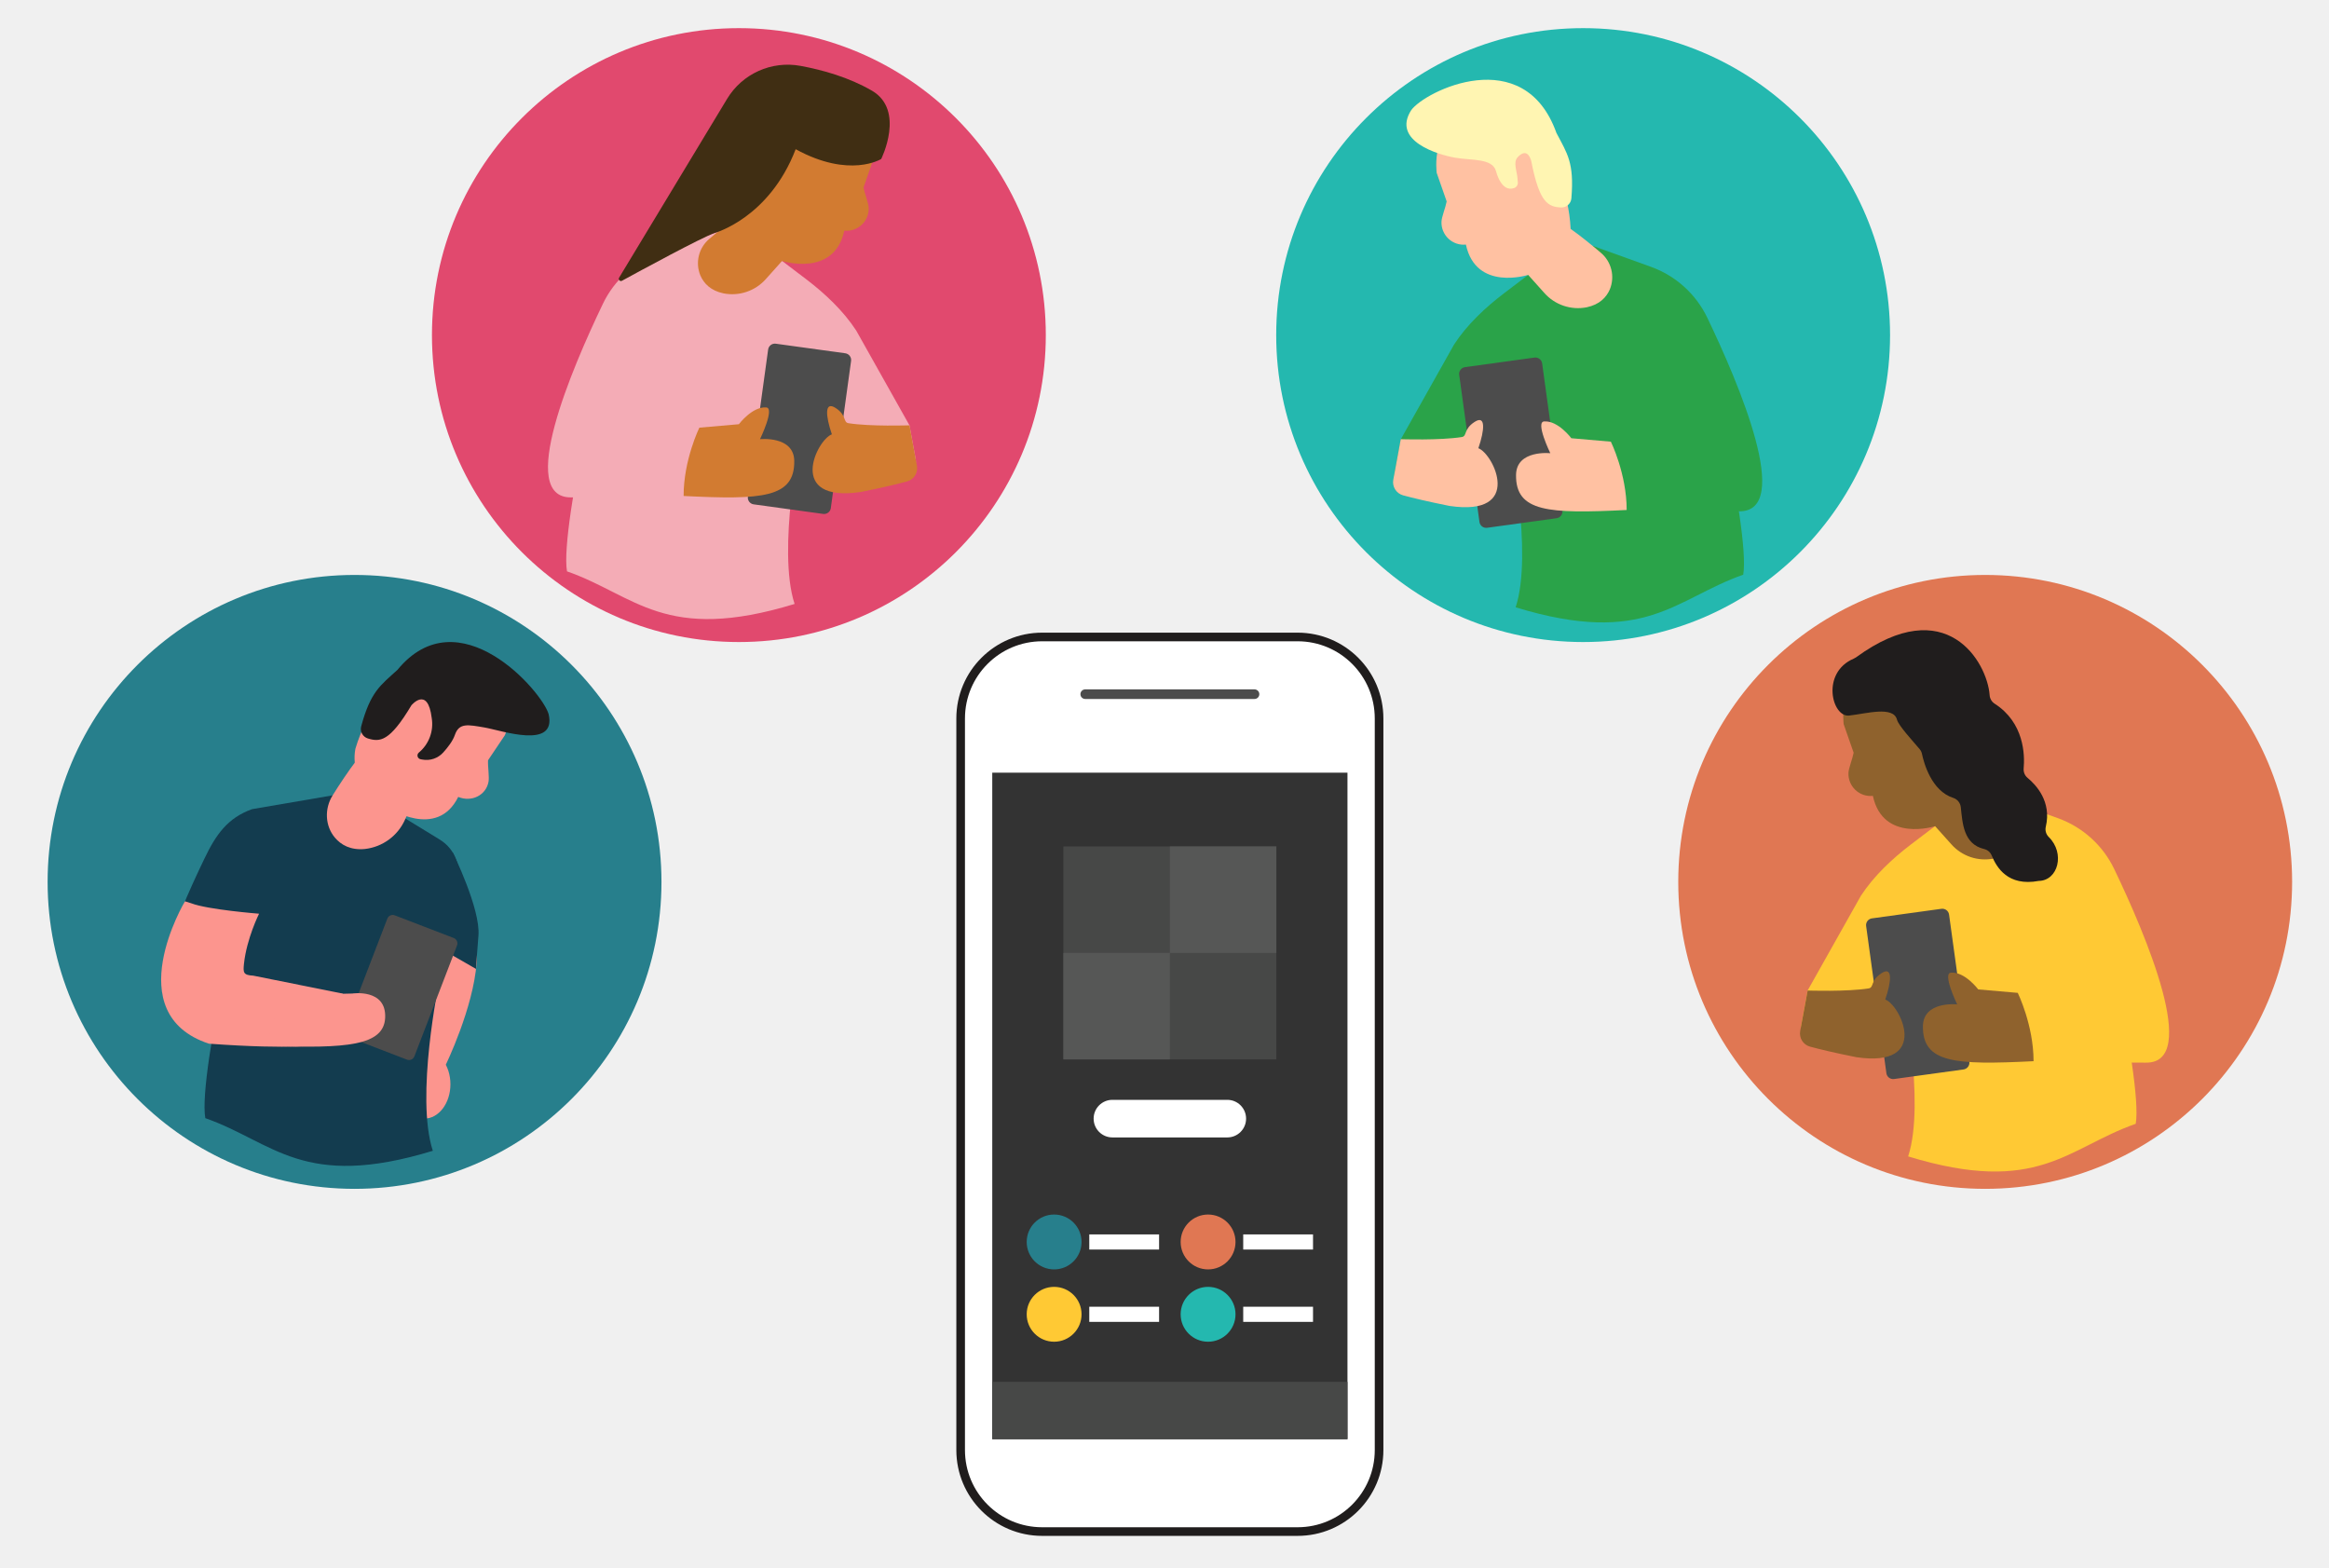
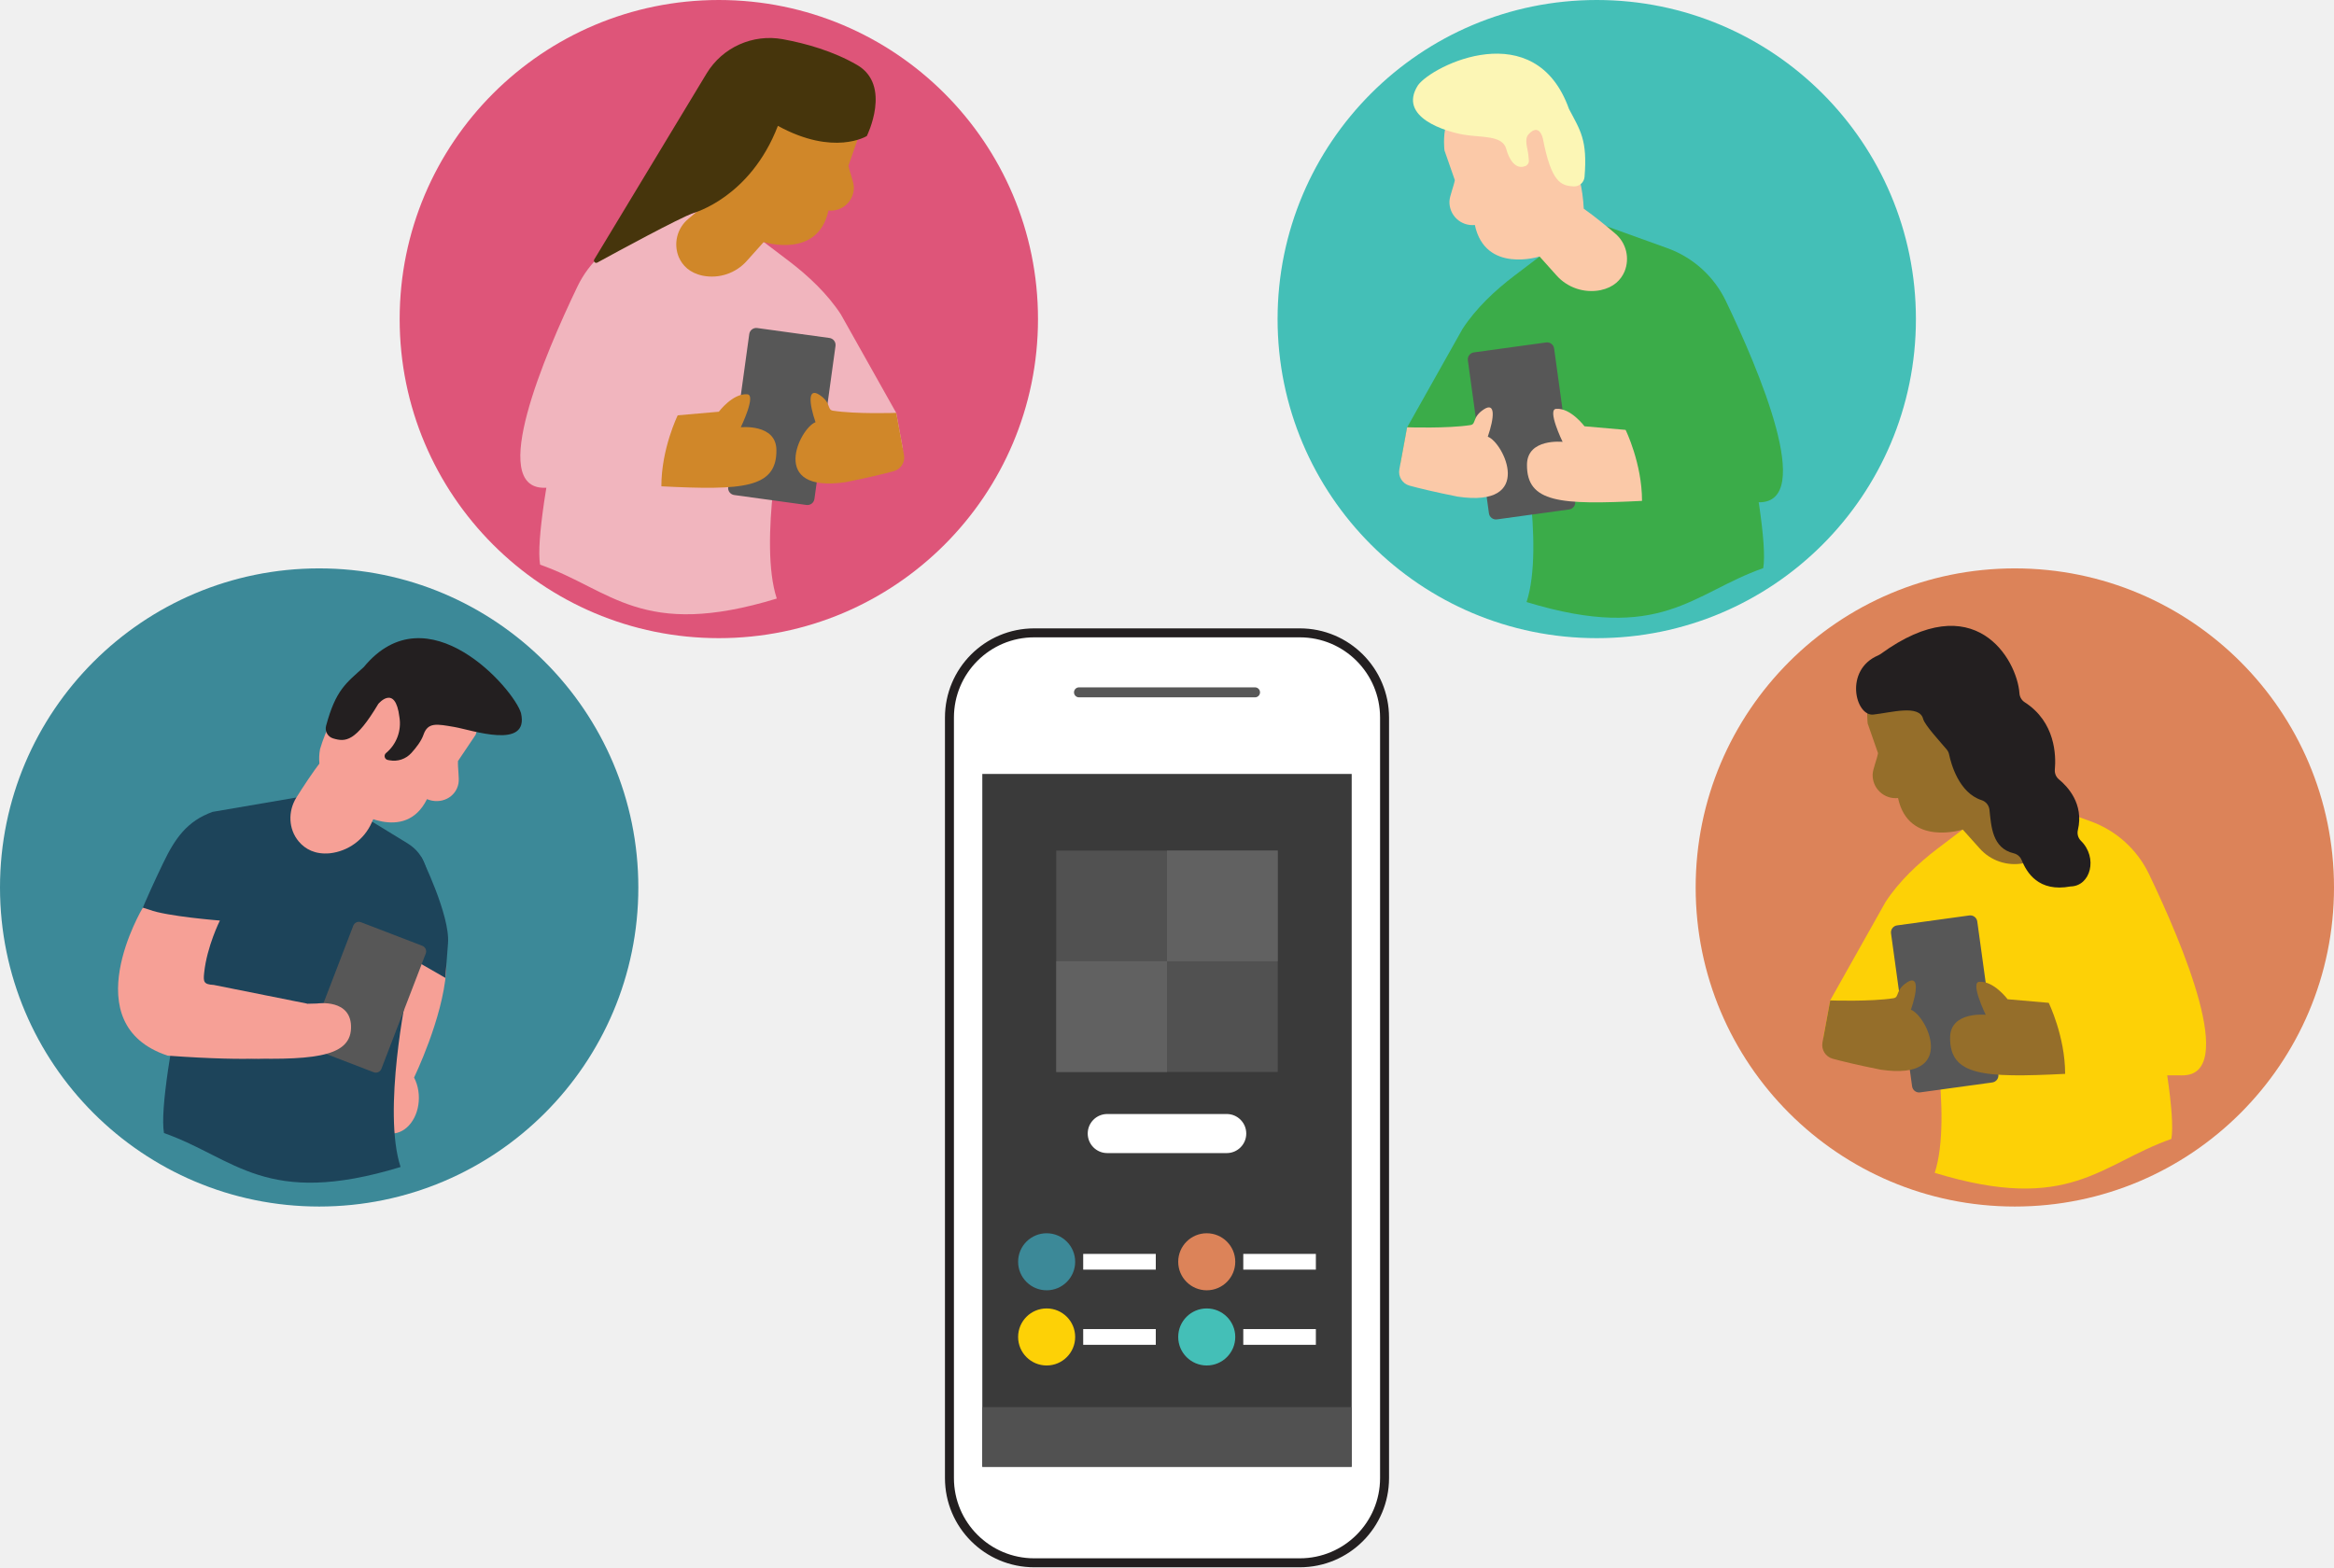
- <svg xmlns="http://www.w3.org/2000/svg" width="1350" height="908.49" viewBox="0 0 1350 908.49">
+ <svg xmlns="http://www.w3.org/2000/svg" id="Layer_1" data-name="Layer 1" width="1301.02" height="873.89" viewBox="0 0 1301.02 873.89">
  <defs>
-     <style>.cls-1{fill:#277f8c;}.cls-2{fill:#e07753;}.cls-3{fill:#e1496e;}.cls-4{fill:#24b8af;}.cls-5{fill:#fc958e;}.cls-6{fill:#133c4f;}.cls-7{fill:#4c4c4c;}.cls-8{fill:#201d1d;}.cls-9{fill:#ffc934;}.cls-10{fill:#8f622d;}.cls-11{fill:#f4acb6;}.cls-12{fill:#d27b31;}.cls-13{fill:#402e13;}.cls-14{fill:#2aa349;}.cls-15{fill:#ffc1a2;}.cls-16{fill:#fff5b2;}.cls-17,.cls-20{fill:#fff;}.cls-17{stroke:#201d1d;stroke-miterlimit:10;stroke-width:5px;}.cls-18{fill:#333;}.cls-19{fill:#474847;}.cls-21{fill:#565756;}</style>
+     <style>.cls-1{fill:#3c8998;}.cls-2{fill:#dc8359;}.cls-3{fill:#de5579;}.cls-4{fill:#44bfb7;}.cls-5{fill:#f6a096;}.cls-6{fill:#1d445a;}.cls-7{fill:#575757;}.cls-8{fill:#231f20;}.cls-9{fill:#fdd106;}.cls-10{fill:#956e2a;}.cls-11{fill:#f1b5be;}.cls-12{fill:#d08729;}.cls-13{fill:#46350c;}.cls-14{fill:#3bac49;}.cls-15{fill:none;stroke:#000;}.cls-15,.cls-18{stroke-miterlimit:10;}.cls-16{fill:#fbc9a8;}.cls-17{fill:#fcf6b5;}.cls-18,.cls-21{fill:#fff;}.cls-18{stroke:#231f20;stroke-width:5px;}.cls-19{fill:#3a3a3a;}.cls-20{fill:#515151;}.cls-22{fill:#616161;}</style>
  </defs>
-   <g id="backgrounds">
-     <circle class="cls-1" cx="205.51" cy="511.15" r="177.91" />
-     <circle class="cls-2" cx="1150.71" cy="511.15" r="177.91" />
-     <circle class="cls-3" cx="428.29" cy="194.22" r="177.91" />
-     <circle class="cls-4" cx="917.66" cy="194.22" r="177.91" />
-   </g>
-   <g id="Guy">
-     <g id="Layer_16" data-name="Layer 16">
-       <ellipse class="cls-5" cx="245.95" cy="628.44" rx="15.14" ry="19.91" />
-       <path class="cls-5" d="M254.41,540.2s23.89-10.15,21.88,17.65c-1.91,26.46-17.89,59.27-17.89,59.27H241.27Z" />
-       <path class="cls-6" d="M262.49,494.19s16.09,32.52,14.84,48.08c-1.79,22.28-1.4,19.32-1.4,19.32L248.79,546l5.73-41.61Z" />
-     </g>
-     <g id="Torsos">
-       <path class="cls-6" d="M189.3,608.53s-30.43-21-79.49-21c-31.69.37-9.51-52,8.72-89.94,6.59-13.73,13.25-23.44,27.57-28.6l46.71-8,37.74,11.14" />
-       <path class="cls-6" d="M145.48,494.19S114.52,622,119,648.08C158.62,662,175.53,690,250.89,667c-10.27-31.33,3.63-97.65,3.63-97.65" />
-       <path class="cls-6" d="M231.22,472.13l23.5,14.38c20.15,12.35,7.45,41,7.45,41l-8.23,30.87-78.61,6.54" />
-     </g>
-     <g id="Layer_7" data-name="Layer 7">
-       <path class="cls-5" d="M199.6,576.08l-52.83-10.59c-5.76-.3-5.88-1.79-5.36-6.83,1.55-14.72,8.76-29.07,8.76-29.07s-29.85-2.35-39.33-6.05l-3.63-1.14s-38.89,65.05,13.86,82.52c49.48,3.61,64.94.61,64.94.61" />
-     </g>
-     <g id="Layer_14" data-name="Layer 14">
-       <path class="cls-6" d="M198.59,576s6.66-8.73,11.63-6.9,2.19,10.51,2.19,10.51l-14.57,4.71Z" />
-     </g>
-     <g id="Phone">
-       <rect class="cls-7" x="210.74" y="534.59" width="43.28" height="75.53" rx="3.33" transform="translate(220.85 -45.27) rotate(21.03)" />
-     </g>
-     <g id="Hands">
-       <path class="cls-5" d="M204.26,575.85s19.74-3,19,14c-.71,16.18-22.1,18-67.58,16.29,0-15.86,11.7-29.39,11.7-29.39Z" />
-     </g>
-     <g id="Layer_2" data-name="Layer 2">
-       <path class="cls-5" d="M206,434c13.33-44.83,50.73-52.2,74.2-43.75s12.48,35.84,12.48,35.84l-9.79,14.56c-.18,3.88.8,9.58.28,12.44-1.43,7.88-9.8,12-17.56,8.81h0C253.21,487,224.73,468,224.73,468S201.92,455.86,206,434Z" />
-       <path class="cls-5" d="M241.27,460.81,234.79,475a29,29,0,0,1-23.3,17.08c-8.35.78-13.81-2.38-17.36-6.58-5.78-6.83-6.11-16.86-1.32-24.5,3.75-6,9-14,14-20.52" />
-     </g>
-     <g id="Layer_3" data-name="Layer 3">
-       <path class="cls-8" d="M243.77,440.05l.95.18a13.08,13.08,0,0,0,12.18-4.07c2.67-2.94,5.56-6.68,6.75-10.15,2.46-7.17,7.52-6,17.2-4.35s41.88,13,37.17-7.72c-3.74-13.17-52.12-68.85-87.66-25.66-9.88,9-15.58,12.6-21,32.74a5.77,5.77,0,0,0,3.89,7c7,2.11,12.55,2,25.23-19.23,0,0,9.47-11.42,11.77,7.39a21.5,21.5,0,0,1-7.52,20.06A2.2,2.2,0,0,0,243.77,440.05Z" />
-     </g>
-   </g>
-   <g id="Girl">
-     <path class="cls-9" d="M1211.46,497.47s31,127.85,26.51,153.89c-39.66,13.88-56.56,41.92-131.92,18.9,10.27-31.33-3.64-97.65-3.64-97.65" />
-     <path class="cls-9" d="M1158.94,462l33.93,12.22a57.93,57.93,0,0,1,32.62,29.46c18.24,38,50.07,112.61,18.39,112.23-49.07,0-81-.64-81-.64l-109.33-9.7a10.39,10.39,0,0,1-9.3-12.23l3.54-19.25,30.86-54.87c7.49-11.49,18.12-21.47,29-29.76l13.93-10.58Z" />
-     <rect class="cls-7" x="1087.3" y="529.18" width="48.53" height="93.99" rx="3.94" transform="translate(2291.38 995.24) rotate(172.16)" />
-     <path class="cls-10" d="M1169.59,575.47l-22.91-2s-7.68-10.26-15.67-9.72c-5.46,0,3.47,18.4,3.47,18.4s-19.69-2.11-19.86,12.63c-.24,21.39,18.65,22.58,64.13,20.29C1178.75,594.12,1169.59,575.47,1169.59,575.47Z" />
-     <path class="cls-10" d="M1090.57,564.09c6.61-4.31,5.84,4.66,2.21,15.24,8.79,3.17,26.57,39.83-16.76,33.42-12.9-2.56-21.54-4.68-26.85-6.12a7.9,7.9,0,0,1-5.7-9l4.33-23.51s22.58.78,35.34-1.23C1086.44,572.32,1084,568.4,1090.57,564.09Z" />
-     <path class="cls-10" d="M1169,487.34c-2,4.54-5.91,8.72-13.35,10.28a26,26,0,0,1-24.65-8.37l-9.31-10.39s-30.24,9.7-36.08-17.57h0a12.83,12.83,0,0,1-14.15-13.37c.15-2.84,2.29-7.93,3-11.63l-5.77-16.54s-4-29,19.28-30.17,56,16.54,58.35,62.62c6,4.22,12.68,9.7,17.48,13.81A18.51,18.51,0,0,1,1169,487.34Z" />
-     <path class="cls-8" d="M1153.28,402.81c-1.37-18.79-24.91-60.11-77.44-21.8a7.3,7.3,0,0,1-1.31.73c-19.17,8.15-12.65,34.1-2.68,33s25.64-5.74,27.75,2.41c.91,3.51,9.48,12.68,13.13,17.06a6.29,6.29,0,0,1,1.35,2.81c1.05,5,5.39,21.34,18.08,25.43a6.38,6.38,0,0,1,4.41,5.38c1,9.18,1.47,21.45,13.6,24.29a6.29,6.29,0,0,1,4.35,3.8c2.8,6.82,9.33,18,27.22,14.66,11.22-.15,15.46-16.07,5.74-25.53a6.34,6.34,0,0,1-1.61-6c3.4-14.48-5.71-24.17-10.55-28.15a6.37,6.37,0,0,1-2.31-5.49c.7-7.71.41-26.51-16.83-37.56A6.4,6.4,0,0,1,1153.28,402.81Z" />
-   </g>
-   <g id="Layer_11" data-name="Layer 11">
-     <path class="cls-11" d="M416,134.38,382.1,146.6a58,58,0,0,0-32.62,29.46c-18.24,38-50.07,112.61-18.39,112.23,49.07,0,81-.63,81-.63L521.41,278a10.39,10.39,0,0,0,9.3-12.23l-3.54-19.25L496.31,191.6c-7.49-11.49-18.12-21.47-29-29.76l-13.94-10.58Z" />
-     <path class="cls-11" d="M355.18,177.27s-31,127.85-26.52,153.89c39.66,13.88,56.56,41.92,131.93,18.89-10.27-31.32,3.63-97.64,3.63-97.64" />
-     <rect class="cls-7" x="439.13" y="201.58" width="48.53" height="93.99" rx="3.94" transform="translate(38.26 -60.92) rotate(7.84)" />
-     <path class="cls-12" d="M405.38,247.88l22.91-2S436,235.61,444,236.15c5.46,0-3.47,18.4-3.47,18.4s19.69-2.11,19.86,12.63c.25,21.39-18.65,22.58-64.13,20.29C396.22,266.53,405.38,247.88,405.38,247.88Z" />
-     <path class="cls-12" d="M484.4,236.49c-6.61-4.31-5.84,4.66-2.21,15.24-8.79,3.17-26.57,39.83,16.77,33.42,12.89-2.56,21.53-4.68,26.84-6.12a7.9,7.9,0,0,0,5.7-9l-4.33-23.51s-22.58.78-35.34-1.23C488.53,244.72,491,240.8,484.4,236.49Z" />
-     <path class="cls-12" d="M406,159.74c2,4.54,5.9,8.72,13.34,10.29A26.07,26.07,0,0,0,444,161.66l9.31-10.4s30.24,9.7,36.08-17.57h0a12.83,12.83,0,0,0,14.15-13.37c-.15-2.84-2.29-7.93-3-11.63l5.77-16.54s4.06-29-19.28-30.17-56,16.54-58.35,62.62c-6,4.22-12.68,9.7-17.48,13.81A18.49,18.49,0,0,0,406,159.74Z" />
-     <path class="cls-13" d="M461.21,86.48c-15.39,40.06-47.09,48.59-47.09,48.59-8.22,3-41.82,21.22-53.59,27.66a1.26,1.26,0,0,1-1.68-1.76L398.69,95l22.77-37.7A41,41,0,0,1,464,38.18c12.87,2.36,28.06,6.63,41.38,14.36,19.52,11.32,5.41,39.61,5.41,39.61S492.51,103.62,461.21,86.48Z" />
-   </g>
-   <g id="Guy_2" data-name="Guy 2">
-     <path class="cls-14" d="M983.94,179.21s31,127.85,26.52,153.89C970.8,347,953.9,375,878.54,352c10.26-31.32-3.64-97.65-3.64-97.65" />
-     <path class="cls-14" d="M923.09,142.46,957,154.67a58,58,0,0,1,32.62,29.46c18.24,38,50.07,112.61,18.39,112.24-49.07,0-81-.64-81-.64L817.71,286a10.39,10.39,0,0,1-9.3-12.23L812,254.55l30.86-54.88c7.49-11.49,18.12-21.47,29.05-29.76l13.93-10.58Z" />
-     <rect class="cls-7" x="851.46" y="209.65" width="48.53" height="93.99" rx="3.94" transform="translate(1778.28 391.37) rotate(172.16)" />
-     <path class="cls-15" d="M933.74,256l-22.91-2s-7.68-10.27-15.67-9.73c-5.46,0,3.47,18.41,3.47,18.41s-19.69-2.12-19.86,12.62c-.24,21.39,18.65,22.58,64.13,20.29C942.9,274.6,933.74,256,933.74,256Z" />
-     <path class="cls-15" d="M854.72,244.56c6.61-4.3,5.84,4.66,2.21,15.24,8.79,3.18,26.57,39.83-16.76,33.43-12.9-2.57-21.54-4.69-26.85-6.13a7.9,7.9,0,0,1-5.7-9.05l4.33-23.5s22.58.78,35.34-1.23C850.59,252.8,848.11,248.87,854.72,244.56Z" />
-     <path class="cls-15" d="M933.1,167.82c-2,4.54-5.9,8.71-13.35,10.28a26.07,26.07,0,0,1-24.65-8.37l-9.31-10.4s-30.24,9.7-36.08-17.57h0a12.83,12.83,0,0,1-14.15-13.36c.15-2.84,2.29-7.94,3-11.64l-5.77-16.54s-4-29,19.28-30.17,56,16.54,58.35,62.62c6,4.22,12.68,9.71,17.48,13.81A18.52,18.52,0,0,1,933.1,167.82Z" />
-     <path class="cls-16" d="M877.86,108.92a3.14,3.14,0,0,0,1.95-3.21l-.23-2.69c-.34-3.93-2.57-9,.12-11.89,6.11-6.56,7.94,2.48,7.94,2.48,4.72,24.28,9.92,26.26,17.21,26.63a5.76,5.76,0,0,0,6-5.27c1.73-20.76-2.42-26-8.66-37.89C883.42,24.4,826,52.74,818,63.86c-11.46,17.94,15.73,25.83,25.4,27.53s21.6.17,23.76,7.8C867.18,99.19,870.11,111.93,877.86,108.92Z" />
-   </g>
-   <g id="Layer_12" data-name="Layer 12">
-     <rect class="cls-17" x="556.84" y="369.19" width="242.54" height="518.51" rx="47.24" />
-     <rect class="cls-7" x="626.27" y="399.57" width="103.69" height="5.56" rx="2.78" />
-     <rect class="cls-18" x="575.16" y="447.85" width="205.9" height="386.3" />
-     <circle class="cls-1" cx="611.02" cy="719.85" r="15.9" />
-     <circle class="cls-9" cx="611.02" cy="761.77" r="15.9" />
-     <rect class="cls-19" x="616.39" y="490.59" width="123.44" height="123.44" />
-     <rect class="cls-20" x="633.92" y="637.47" width="88.37" height="21.79" rx="10.89" />
-     <rect class="cls-20" x="631.4" y="715.47" width="40.46" height="8.77" />
-     <rect class="cls-20" x="631.4" y="757.39" width="40.46" height="8.77" />
-     <circle class="cls-2" cx="700.26" cy="719.85" r="15.9" />
-     <circle class="cls-4" cx="700.26" cy="761.77" r="15.9" />
-     <rect class="cls-20" x="720.63" y="715.47" width="40.46" height="8.77" />
-     <rect class="cls-20" x="720.63" y="757.39" width="40.46" height="8.77" />
-     <rect class="cls-21" x="678.11" y="490.59" width="61.72" height="61.72" />
-     <rect class="cls-21" x="616.39" y="552.31" width="61.72" height="61.72" />
-     <rect class="cls-19" x="575.16" y="800.93" width="205.9" height="33.22" />
-   </g>
+   <circle class="cls-1" cx="177.91" cy="494.83" r="177.91" />
+   <circle class="cls-2" cx="1123.11" cy="494.83" r="177.91" />
+   <circle class="cls-3" cx="400.69" cy="177.91" r="177.91" />
+   <circle class="cls-4" cx="890.06" cy="177.91" r="177.91" />
+   <ellipse class="cls-5" cx="218.35" cy="612.13" rx="15.14" ry="19.91" />
+   <path class="cls-5" d="M254.41,540.2s23.89-10.15,21.88,17.65c-1.91,26.46-17.89,59.27-17.89,59.27H241.27Z" transform="translate(-27.6 -16.31)" />
+   <path class="cls-6" d="M262.49,494.19s16.09,32.52,14.84,48.08c-1.79,22.28-1.4,19.32-1.4,19.32L248.79,546l5.73-41.61Z" transform="translate(-27.6 -16.31)" />
+   <path class="cls-6" d="M189.3,608.53s-30.43-21-79.49-21c-31.69.37-9.51-52,8.72-89.94,6.59-13.73,13.25-23.44,27.57-28.6l46.71-8,37.74,11.14" transform="translate(-27.6 -16.31)" />
+   <path class="cls-6" d="M145.48,494.19S114.52,622,119,648.08C158.62,662,175.53,690,250.89,667c-10.27-31.33,3.63-97.65,3.63-97.65" transform="translate(-27.6 -16.31)" />
+   <path class="cls-6" d="M231.22,472.13l23.5,14.38c20.15,12.35,7.45,41,7.45,41l-8.23,30.87-78.61,6.54" transform="translate(-27.6 -16.31)" />
+   <path class="cls-5" d="M199.6,576.08l-52.83-10.59c-5.76-.3-5.88-1.79-5.36-6.83,1.55-14.72,8.76-29.07,8.76-29.07s-29.85-2.35-39.33-6.05l-3.63-1.14s-38.89,65.05,13.86,82.52c49.48,3.61,64.94.61,64.94.61" transform="translate(-27.6 -16.31)" />
+   <path class="cls-6" d="M198.59,576s6.66-8.73,11.63-6.9,2.19,10.51,2.19,10.51l-14.57,4.71Z" transform="translate(-27.6 -16.31)" />
+   <rect class="cls-7" x="210.74" y="534.59" width="43.28" height="75.53" rx="3.33" transform="translate(193.26 -61.58) rotate(21.03)" />
+   <path class="cls-5" d="M204.26,575.85s19.74-3,19,14c-.71,16.18-22.1,18-67.58,16.29,0-15.86,11.7-29.39,11.7-29.39Z" transform="translate(-27.6 -16.31)" />
+   <path class="cls-5" d="M206,434c13.33-44.83,50.73-52.2,74.2-43.75s12.48,35.84,12.48,35.84l-9.79,14.56c-.18,3.88.8,9.58.28,12.44-1.43,7.88-9.8,12-17.56,8.81h0C253.21,487,224.73,468,224.73,468S201.92,455.86,206,434Z" transform="translate(-27.6 -16.31)" />
+   <path class="cls-5" d="M241.27,460.81,234.79,475a29,29,0,0,1-23.3,17.08c-8.35.78-13.81-2.38-17.36-6.58-5.78-6.83-6.11-16.86-1.32-24.5,3.75-6,9-14,14-20.52" transform="translate(-27.6 -16.31)" />
+   <path class="cls-8" d="M243.77,440.05l.95.18a13.08,13.08,0,0,0,12.18-4.07c2.67-2.94,5.56-6.68,6.75-10.15,2.46-7.17,7.52-6,17.2-4.35s41.88,13,37.17-7.72c-3.74-13.17-52.12-68.85-87.66-25.66-9.88,9-15.58,12.6-21,32.74a5.77,5.77,0,0,0,3.89,7c7,2.11,12.55,2,25.23-19.23,0,0,9.47-11.42,11.77,7.39a21.5,21.5,0,0,1-7.52,20.06A2.2,2.2,0,0,0,243.77,440.05Z" transform="translate(-27.6 -16.31)" />
+   <path class="cls-9" d="M1211.46,497.47s31,127.85,26.51,153.89c-39.66,13.88-56.56,41.92-131.92,18.9,10.27-31.33-3.64-97.65-3.64-97.65" transform="translate(-27.6 -16.31)" />
+   <path class="cls-9" d="M1158.94,462l33.93,12.22a57.93,57.93,0,0,1,32.62,29.46c18.24,38,50.07,112.61,18.39,112.23-49.07,0-81-.64-81-.64l-109.33-9.7a10.39,10.39,0,0,1-9.3-12.23l3.54-19.25,30.86-54.87c7.49-11.49,18.12-21.47,29-29.76l13.93-10.58Z" transform="translate(-27.6 -16.31)" />
+   <rect class="cls-7" x="1087.3" y="529.18" width="48.53" height="93.99" rx="3.94" transform="translate(2263.78 978.93) rotate(172.16)" />
+   <path class="cls-10" d="M1169.59,575.47l-22.91-2s-7.68-10.26-15.67-9.72c-5.46,0,3.47,18.4,3.47,18.4s-19.69-2.11-19.86,12.63c-.24,21.39,18.65,22.58,64.13,20.29C1178.75,594.12,1169.59,575.47,1169.59,575.47Z" transform="translate(-27.6 -16.31)" />
+   <path class="cls-10" d="M1090.57,564.09c6.61-4.31,5.84,4.66,2.21,15.24,8.79,3.17,26.57,39.83-16.76,33.42-12.9-2.56-21.54-4.68-26.85-6.12a7.9,7.9,0,0,1-5.7-9l4.33-23.51s22.58.78,35.34-1.23C1086.44,572.32,1084,568.4,1090.57,564.09Z" transform="translate(-27.6 -16.31)" />
+   <path class="cls-10" d="M1169,487.34c-2,4.54-5.91,8.72-13.35,10.28a26,26,0,0,1-24.65-8.37l-9.31-10.39s-30.24,9.7-36.08-17.57h0a12.83,12.83,0,0,1-14.15-13.37c.15-2.84,2.29-7.93,3-11.63l-5.77-16.54s-4-29,19.28-30.17,56,16.54,58.35,62.62c6,4.22,12.68,9.7,17.48,13.81A18.51,18.51,0,0,1,1169,487.34Z" transform="translate(-27.6 -16.31)" />
+   <path class="cls-8" d="M1153.28,402.81c-1.37-18.79-24.91-60.11-77.44-21.8a7.3,7.3,0,0,1-1.31.73c-19.17,8.15-12.65,34.1-2.68,33s25.64-5.74,27.75,2.41c.91,3.51,9.48,12.68,13.13,17.06a6.29,6.29,0,0,1,1.35,2.81c1.05,5,5.39,21.34,18.08,25.43a6.38,6.38,0,0,1,4.41,5.38c1,9.18,1.47,21.45,13.6,24.29a6.29,6.29,0,0,1,4.35,3.8c2.8,6.82,9.33,18,27.22,14.66,11.22-.15,15.46-16.07,5.74-25.53a6.34,6.34,0,0,1-1.61-6c3.4-14.48-5.71-24.17-10.55-28.15a6.37,6.37,0,0,1-2.31-5.49c.7-7.71.41-26.51-16.83-37.56A6.4,6.4,0,0,1,1153.28,402.81Z" transform="translate(-27.6 -16.31)" />
+   <path class="cls-11" d="M416,134.38,382.1,146.6a58,58,0,0,0-32.62,29.46c-18.24,38-50.07,112.61-18.39,112.23,49.07,0,81-.63,81-.63L521.41,278a10.39,10.39,0,0,0,9.3-12.23l-3.54-19.25L496.31,191.6c-7.49-11.49-18.12-21.47-29-29.76l-13.94-10.58Z" transform="translate(-27.6 -16.31)" />
+   <path class="cls-11" d="M355.18,177.27s-31,127.85-26.52,153.89c39.66,13.88,56.56,41.92,131.93,18.89-10.27-31.32,3.63-97.64,3.63-97.64" transform="translate(-27.6 -16.31)" />
+   <rect class="cls-7" x="439.13" y="201.58" width="48.53" height="93.99" rx="3.94" transform="translate(10.66 -77.23) rotate(7.84)" />
+   <path class="cls-12" d="M405.38,247.88l22.91-2S436,235.61,444,236.15c5.46,0-3.47,18.4-3.47,18.4s19.69-2.11,19.86,12.63c.25,21.39-18.65,22.58-64.13,20.29C396.22,266.53,405.38,247.88,405.38,247.88Z" transform="translate(-27.6 -16.31)" />
+   <path class="cls-12" d="M484.4,236.49c-6.61-4.31-5.84,4.66-2.21,15.24-8.79,3.17-26.57,39.83,16.77,33.42,12.89-2.56,21.53-4.68,26.84-6.12a7.9,7.9,0,0,0,5.7-9l-4.33-23.51s-22.58.78-35.34-1.23C488.53,244.72,491,240.8,484.4,236.49Z" transform="translate(-27.6 -16.31)" />
+   <path class="cls-12" d="M406,159.74c2,4.54,5.9,8.72,13.34,10.29A26.07,26.07,0,0,0,444,161.66l9.31-10.4s30.24,9.7,36.08-17.57h0a12.83,12.83,0,0,0,14.15-13.37c-.15-2.84-2.29-7.93-3-11.63l5.77-16.54s4.06-29-19.28-30.17-56,16.54-58.35,62.62c-6,4.22-12.68,9.7-17.48,13.81A18.49,18.49,0,0,0,406,159.74Z" transform="translate(-27.6 -16.31)" />
+   <path class="cls-13" d="M461.21,86.48c-15.39,40.06-47.09,48.59-47.09,48.59-8.22,3-41.82,21.22-53.59,27.66a1.26,1.26,0,0,1-1.68-1.76L398.69,95l22.77-37.7A41,41,0,0,1,464,38.18c12.87,2.36,28.06,6.63,41.38,14.36,19.52,11.32,5.41,39.61,5.41,39.61S492.51,103.62,461.21,86.48Z" transform="translate(-27.6 -16.31)" />
+   <path class="cls-14" d="M983.94,179.21s31,127.85,26.52,153.89C970.8,347,953.9,375,878.54,352c10.26-31.32-3.64-97.65-3.64-97.65" transform="translate(-27.6 -16.31)" />
+   <path class="cls-14" d="M923.09,142.46,957,154.67a58,58,0,0,1,32.62,29.46c18.24,38,50.07,112.61,18.39,112.24-49.07,0-81-.64-81-.64L817.71,286a10.39,10.39,0,0,1-9.3-12.23L812,254.55l30.86-54.88c7.49-11.49,18.12-21.47,29.05-29.76l13.93-10.58Z" transform="translate(-27.6 -16.31)" />
+   <path class="cls-15" d="M1001.12,157.81" transform="translate(-27.6 -16.31)" />
+   <rect class="cls-7" x="851.46" y="209.65" width="48.53" height="93.99" rx="3.94" transform="translate(1750.68 375.06) rotate(172.16)" />
+   <path class="cls-16" d="M933.74,256l-22.91-2s-7.68-10.27-15.67-9.73c-5.46,0,3.47,18.41,3.47,18.41s-19.69-2.12-19.86,12.62c-.24,21.39,18.65,22.58,64.13,20.29C942.9,274.6,933.74,256,933.74,256Z" transform="translate(-27.6 -16.31)" />
+   <path class="cls-16" d="M854.72,244.56c6.61-4.3,5.84,4.66,2.21,15.24,8.79,3.18,26.57,39.83-16.76,33.43-12.9-2.57-21.54-4.69-26.85-6.13a7.9,7.9,0,0,1-5.7-9.05l4.33-23.5s22.58.78,35.34-1.23C850.59,252.8,848.11,248.87,854.72,244.56Z" transform="translate(-27.6 -16.31)" />
+   <path class="cls-16" d="M933.1,167.82c-2,4.54-5.9,8.71-13.35,10.28a26.07,26.07,0,0,1-24.65-8.37l-9.31-10.4s-30.24,9.7-36.08-17.57h0a12.83,12.83,0,0,1-14.15-13.36c.15-2.84,2.29-7.94,3-11.64l-5.77-16.54s-4-29,19.28-30.17,56,16.54,58.35,62.62c6,4.22,12.68,9.71,17.48,13.81A18.52,18.52,0,0,1,933.1,167.82Z" transform="translate(-27.6 -16.31)" />
+   <path class="cls-17" d="M877.86,108.92a3.14,3.14,0,0,0,1.95-3.21l-.23-2.69c-.34-3.93-2.57-9,.12-11.89,6.11-6.56,7.94,2.48,7.94,2.48,4.72,24.28,9.92,26.26,17.21,26.63a5.76,5.76,0,0,0,6-5.27c1.73-20.76-2.42-26-8.66-37.89C883.42,24.4,826,52.74,818,63.86c-11.46,17.94,15.73,25.83,25.4,27.53s21.6.17,23.76,7.8C867.18,99.19,870.11,111.93,877.86,108.92Z" transform="translate(-27.6 -16.31)" />
+   <rect class="cls-18" x="529.24" y="352.87" width="242.54" height="518.51" rx="47.24" />
+   <rect class="cls-7" x="598.67" y="383.26" width="103.69" height="5.56" rx="2.78" />
+   <rect class="cls-19" x="547.56" y="431.54" width="205.9" height="386.3" />
+   <circle class="cls-1" cx="583.42" cy="703.54" r="15.9" />
+   <circle class="cls-9" cx="583.42" cy="745.46" r="15.9" />
+   <rect class="cls-20" x="588.79" y="474.27" width="123.44" height="123.44" />
+   <rect class="cls-21" x="606.32" y="621.15" width="88.37" height="21.79" rx="10.89" />
+   <rect class="cls-21" x="603.8" y="699.15" width="40.46" height="8.77" />
+   <rect class="cls-21" x="603.8" y="741.07" width="40.46" height="8.77" />
+   <circle class="cls-2" cx="672.66" cy="703.54" r="15.9" />
+   <circle class="cls-4" cx="672.66" cy="745.46" r="15.9" />
+   <rect class="cls-21" x="693.03" y="699.15" width="40.46" height="8.77" />
+   <rect class="cls-21" x="693.03" y="741.07" width="40.46" height="8.77" />
+   <rect class="cls-22" x="650.51" y="474.27" width="61.72" height="61.72" />
+   <rect class="cls-22" x="588.79" y="536" width="61.72" height="61.72" />
+   <rect class="cls-20" x="547.56" y="784.61" width="205.9" height="33.22" />
</svg>
